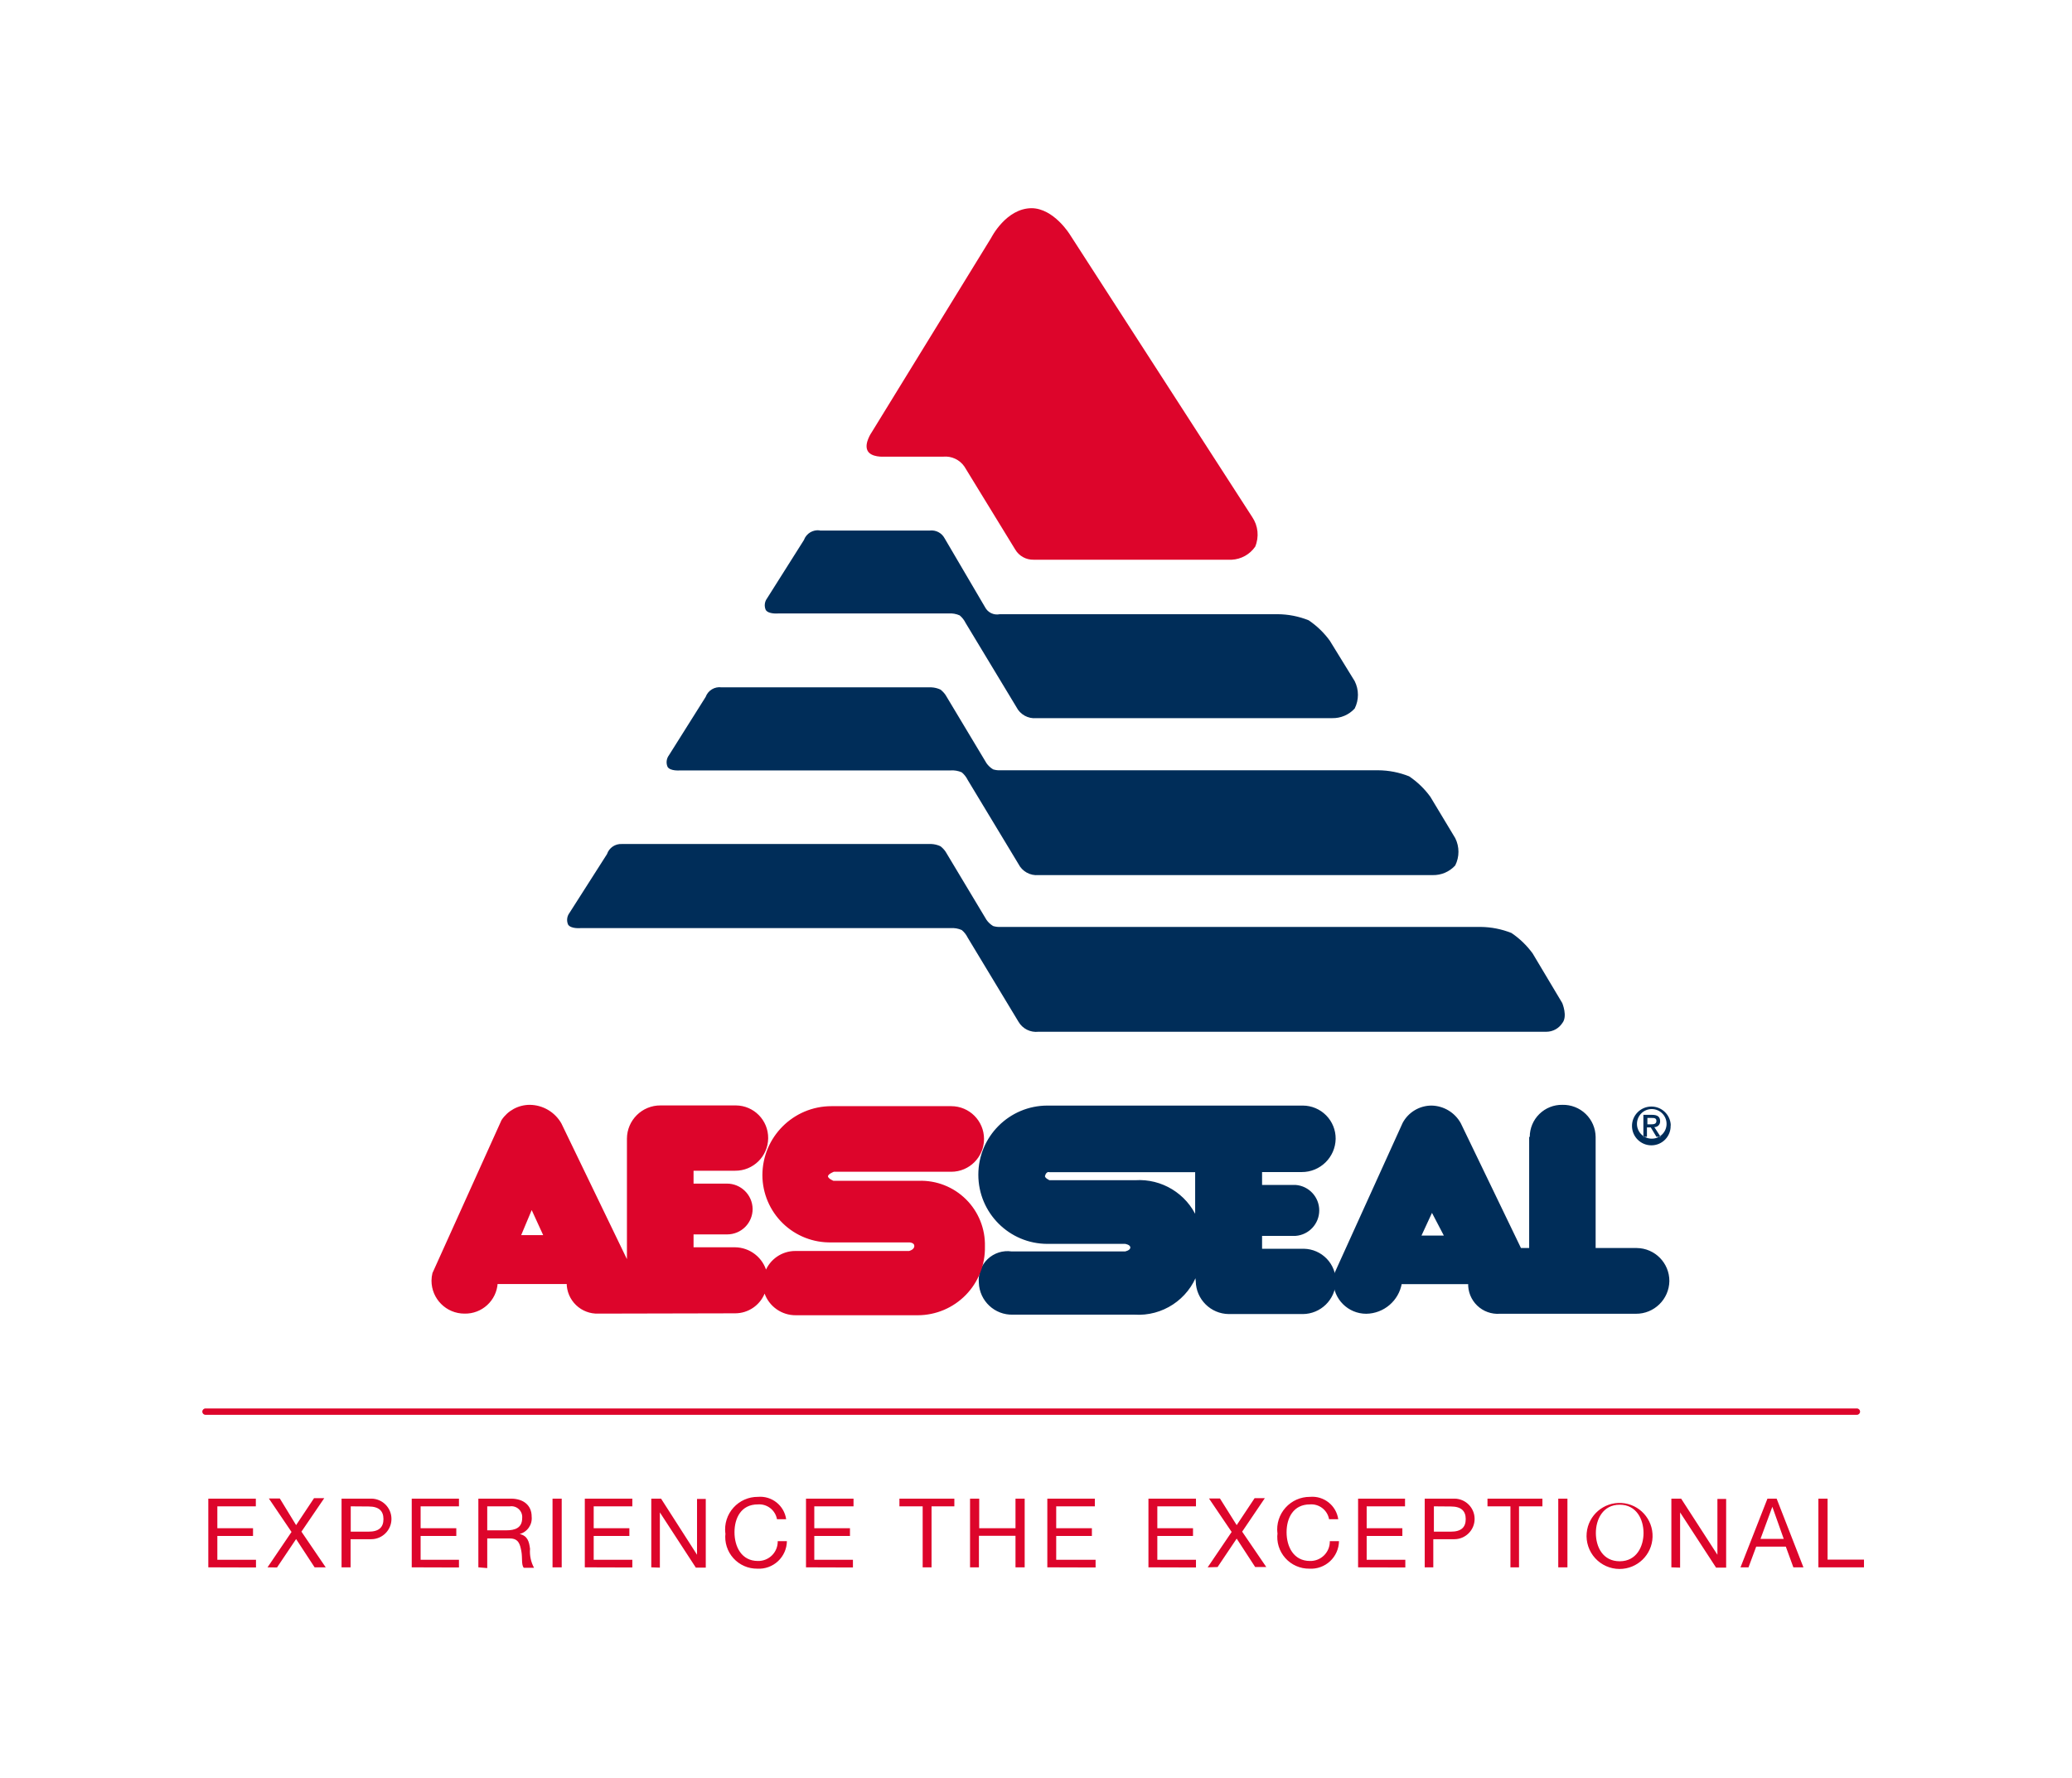
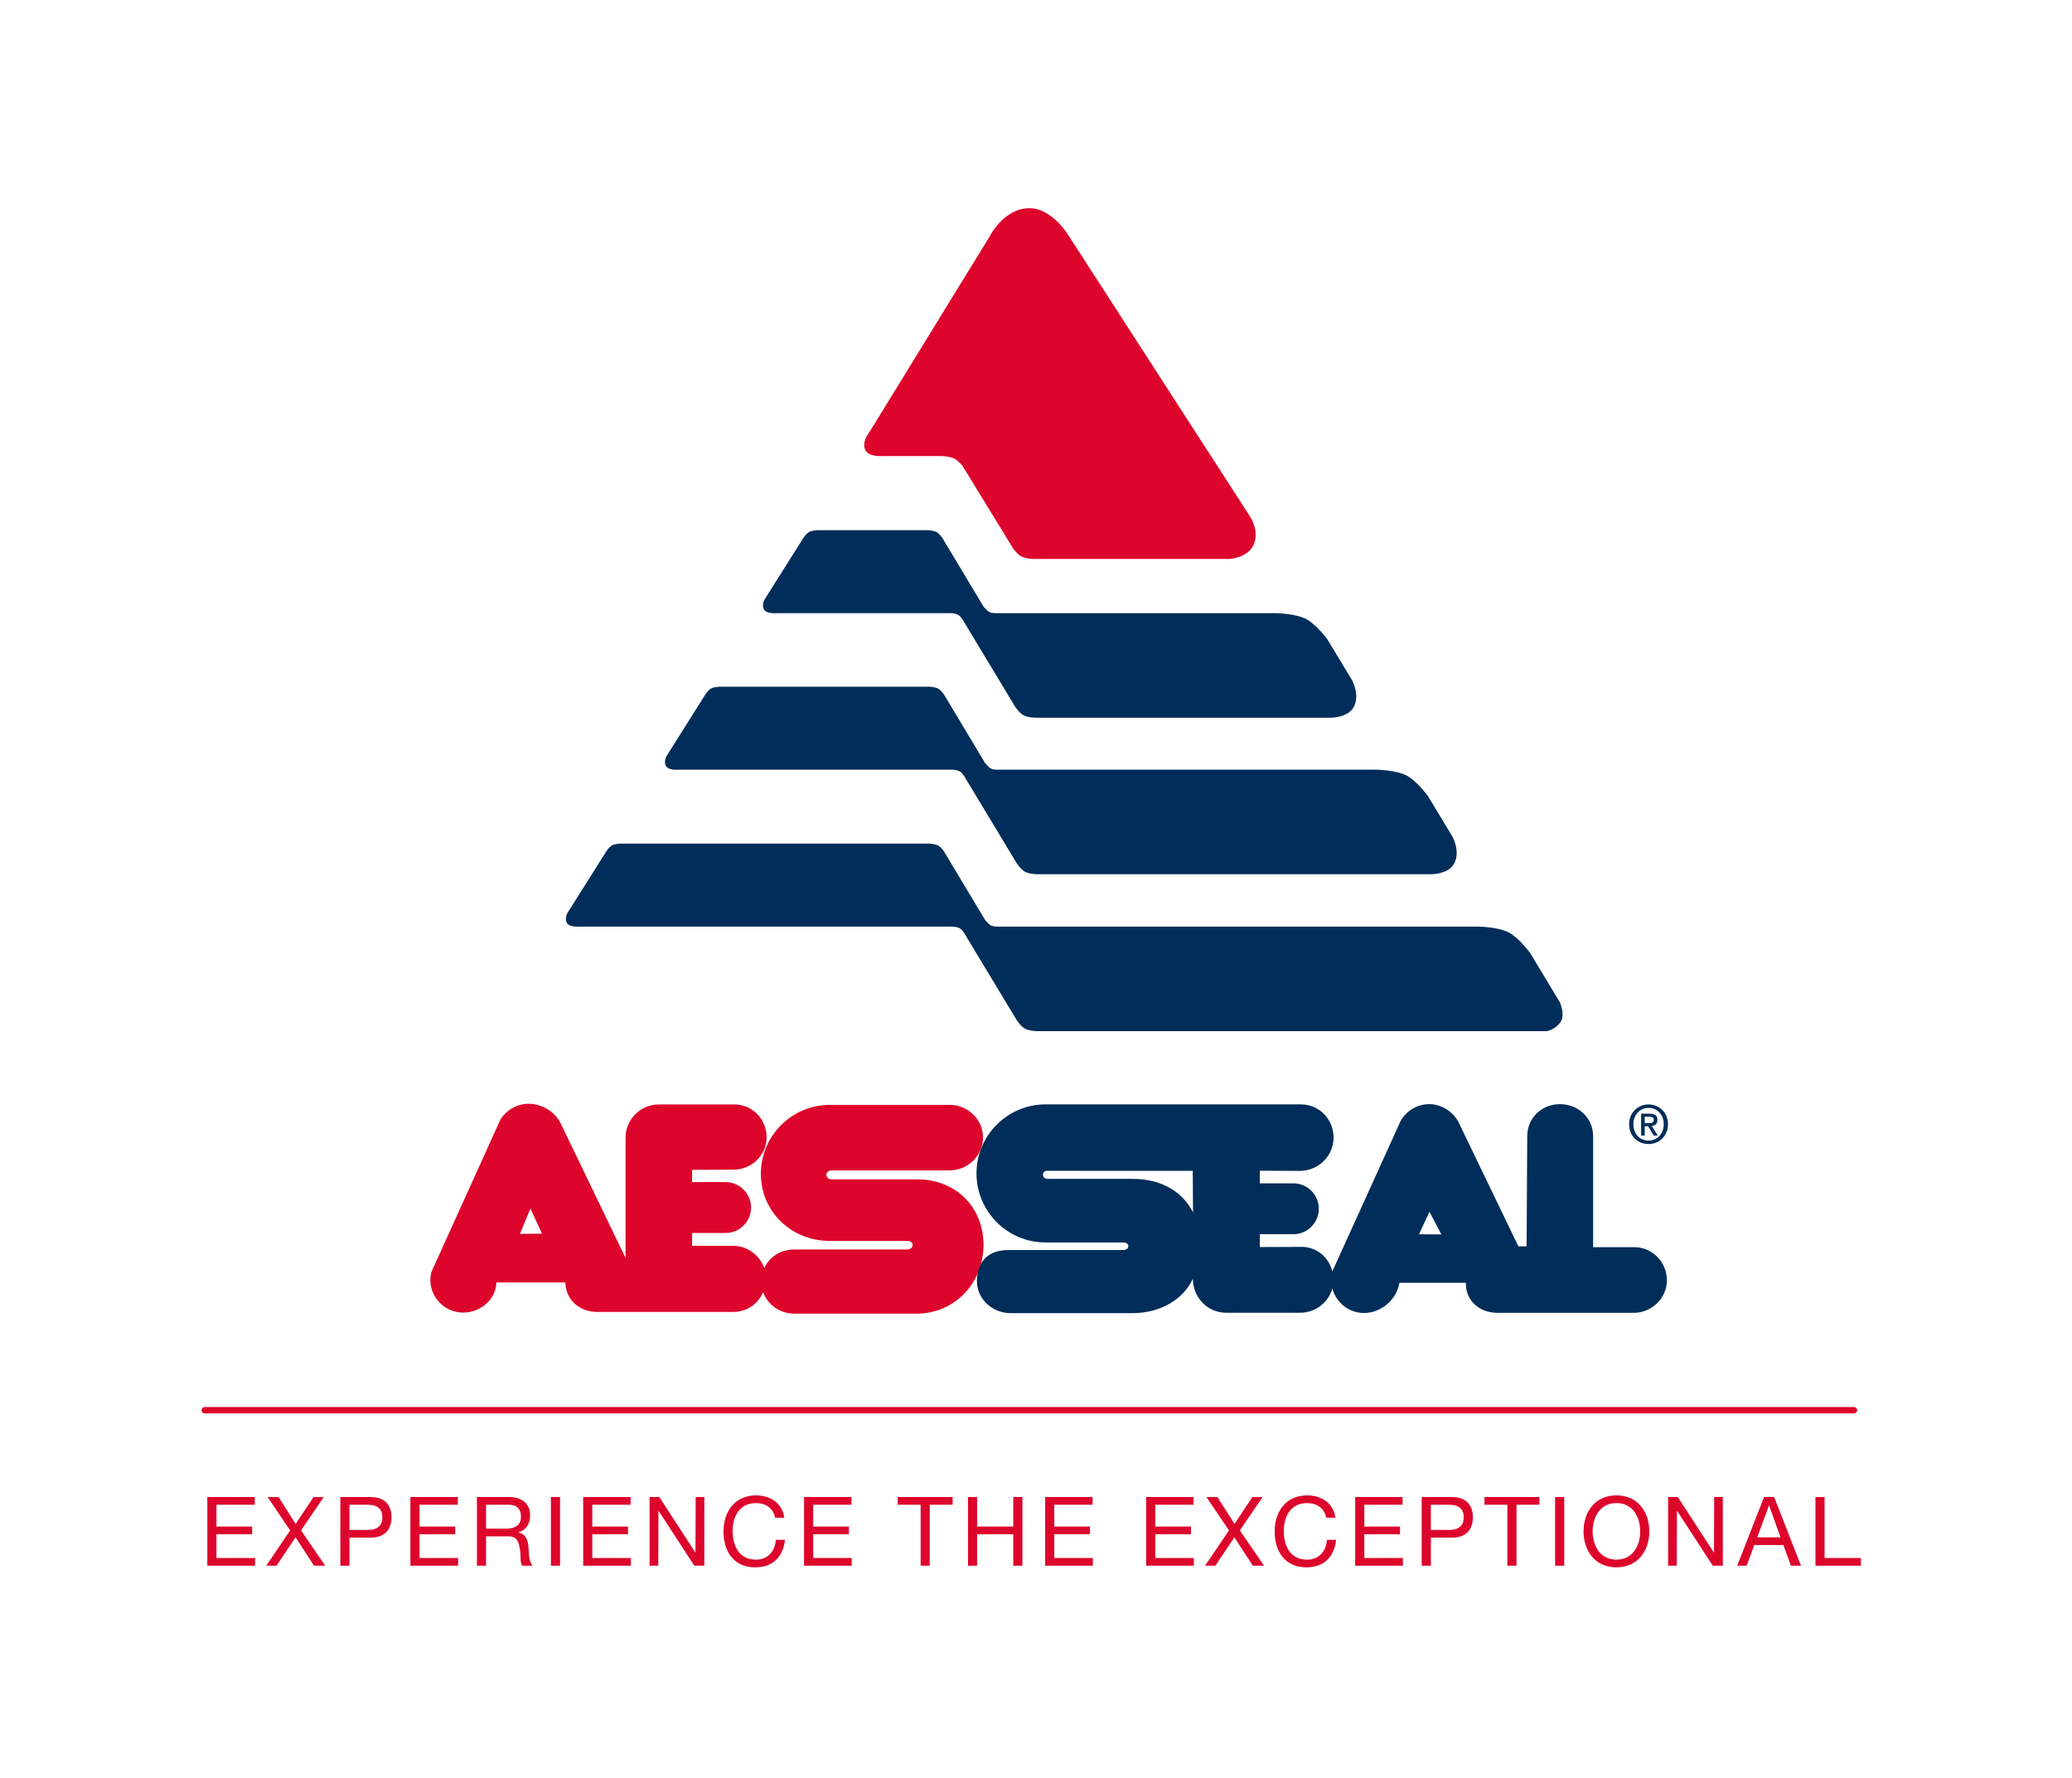
- <svg xmlns="http://www.w3.org/2000/svg" id="Layer_1" data-name="Layer 1" viewBox="0 0 139.95 120.03">
-   <defs>
-     <style>.cls-1,.cls-4{fill:#dd052b;}.cls-2,.cls-6{fill:#002d59;}.cls-2,.cls-4{fill-rule:evenodd;}.cls-3,.cls-5{fill:none;stroke-miterlimit:3.86;stroke-width:0.13px;}.cls-3{stroke:#002d59;}.cls-5{stroke:#dd052b;}</style>
-   </defs>
-   <path class="cls-1" d="M125.42,95.55H13.88a.21.21,0,0,1,0-.43H125.42a.21.21,0,0,1,0,.43Z" />
-   <path class="cls-2" d="M80.79,82.28l0-3.18H70.9s-.27-.1-.38.3c-.05.2.35.37.35.37h5.81a4.2,4.2,0,0,1,4.12,2.51ZM88,88.68h-5a2.19,2.19,0,0,1-2.17-2.15,2.06,2.06,0,0,1,0-.58,4.17,4.17,0,0,1-4.21,2.77h-8.2a2.17,2.17,0,0,1-2.24-2.09,1.88,1.88,0,0,1,2.14-2.05H76s.41-.07.41-.33-.41-.31-.41-.31H70.75a4.6,4.6,0,1,1,0-9.21H88a2.16,2.16,0,0,1,2.15,2.18,2.22,2.22,0,0,1-2.23,2.18H85.18v1h2.33a1.66,1.66,0,0,1,0,3.31H85.18v1h2.89a2.13,2.13,0,0,1,2.09,2.18A2.18,2.18,0,0,1,88,88.68Z" />
-   <path class="cls-3" d="M80.79,82.28l0-3.18H70.9s-.27-.1-.38.3c-.05.2.35.37.35.37h5.81a4.2,4.2,0,0,1,4.12,2.51ZM88,88.68h-5a2.19,2.19,0,0,1-2.17-2.15,2.06,2.06,0,0,1,0-.58,4.17,4.17,0,0,1-4.21,2.77h-8.2a2.17,2.17,0,0,1-2.24-2.09,1.88,1.88,0,0,1,2.14-2.05H76s.41-.07.41-.33-.41-.31-.41-.31H70.75a4.6,4.6,0,1,1,0-9.21H88a2.16,2.16,0,0,1,2.15,2.18,2.22,2.22,0,0,1-2.23,2.18H85.18v1h2.33a1.66,1.66,0,0,1,0,3.31H85.18v1h2.89a2.13,2.13,0,0,1,2.09,2.18A2.18,2.18,0,0,1,88,88.68Z" />
-   <path class="cls-4" d="M35.1,83.48h1.69l-.88-1.92-.81,1.93Zm14.55,5.15A2.09,2.09,0,0,0,51.6,87.3h.09a2.16,2.16,0,0,0,2.07,1.46H62a4.48,4.48,0,0,0,4.46-4.58,4.26,4.26,0,0,0-4.4-4.37H56.28s-.42-.16-.42-.37.45-.37.45-.37h7.94a2.15,2.15,0,1,0,0-4.3H56.16a4.6,4.6,0,0,0-4.6,4.6,4.49,4.49,0,0,0,4.6,4.47h5.25s.41,0,.41.31-.41.4-.41.4H53.73a2.12,2.12,0,0,0-2,1.38,2.18,2.18,0,0,0-2.09-1.63H46.78v-1h2.34a1.65,1.65,0,0,0,1.65-1.66A1.67,1.67,0,0,0,49.09,80H46.78V79h2.87a2.15,2.15,0,0,0,2.17-2.13,2.13,2.13,0,0,0-2.11-2.15h-5.1a2.19,2.19,0,0,0-2.2,2.18v8.42L37.86,75.9a2.42,2.42,0,0,0-2.08-1.22,2.22,2.22,0,0,0-1.85,1L29.27,86a2.22,2.22,0,0,0-.06.49,2.16,2.16,0,0,0,2.16,2.16,2.13,2.13,0,0,0,2.18-2h4.79a2,2,0,0,0,2.08,2Z" />
-   <path class="cls-5" d="M35.1,83.48h1.69l-.88-1.92-.81,1.93Zm14.55,5.15A2.09,2.09,0,0,0,51.6,87.3h.09a2.16,2.16,0,0,0,2.07,1.46H62a4.48,4.48,0,0,0,4.46-4.58,4.26,4.26,0,0,0-4.4-4.37H56.28s-.42-.16-.42-.37.45-.37.45-.37h7.94a2.15,2.15,0,1,0,0-4.3H56.16a4.6,4.6,0,0,0-4.6,4.6,4.49,4.49,0,0,0,4.6,4.47h5.25s.41,0,.41.31-.41.4-.41.4H53.73a2.12,2.12,0,0,0-2,1.38,2.18,2.18,0,0,0-2.09-1.63H46.78v-1h2.34a1.65,1.65,0,0,0,1.65-1.66A1.67,1.67,0,0,0,49.09,80H46.78V79h2.87a2.15,2.15,0,0,0,2.17-2.13,2.13,2.13,0,0,0-2.11-2.15h-5.1a2.19,2.19,0,0,0-2.2,2.18v8.42L37.86,75.9a2.42,2.42,0,0,0-2.08-1.22,2.22,2.22,0,0,0-1.85,1L29.27,86a2.22,2.22,0,0,0-.06.49,2.16,2.16,0,0,0,2.16,2.16,2.13,2.13,0,0,0,2.18-2h4.79a2,2,0,0,0,2.08,2Z" />
-   <path class="cls-2" d="M96.71,81.78l-.8,1.73h1.72l-.91-1.74Zm6.68-5a2.1,2.1,0,0,1,2.14-2.1,2.13,2.13,0,0,1,2.18,2.1v7.57h2.84a2.16,2.16,0,0,1,2.14,2.17,2.18,2.18,0,0,1-2.2,2.14h-9.19a1.93,1.93,0,0,1-2.07-2H94.62a2.41,2.41,0,0,1-2.34,2,2.16,2.16,0,0,1-2.16-2.16A1.82,1.82,0,0,1,90.2,86l4.6-10.14a2.15,2.15,0,0,1,1.9-1.13,2.24,2.24,0,0,1,1.91,1.16l4.08,8.46h.66l0-7.52Z" />
-   <path class="cls-3" d="M96.71,81.78l-.8,1.73h1.72l-.91-1.74Zm6.68-5a2.1,2.1,0,0,1,2.14-2.1,2.13,2.13,0,0,1,2.18,2.1v7.57h2.84a2.16,2.16,0,0,1,2.14,2.17,2.18,2.18,0,0,1-2.2,2.14h-9.19a1.93,1.93,0,0,1-2.07-2H94.62a2.41,2.41,0,0,1-2.34,2,2.16,2.16,0,0,1-2.16-2.16A1.82,1.82,0,0,1,90.2,86l4.6-10.14a2.15,2.15,0,0,1,1.9-1.13,2.24,2.24,0,0,1,1.91,1.16l4.08,8.46h.66l0-7.52Z" />
-   <path class="cls-2" d="M111.27,76.14h.23l.38.63h.28l-.42-.65a.38.38,0,0,0,.39-.4c0-.3-.18-.43-.54-.43H111v1.48h.24v-.63Zm0-.21V75.5h.29c.15,0,.32,0,.32.2s-.16.23-.34.23Zm1.58.08a1.31,1.31,0,1,0-1.31,1.34A1.3,1.3,0,0,0,112.84,76Zm-.29,0a1,1,0,1,1-1-1.11,1,1,0,0,1,1,1.11Z" />
-   <path class="cls-1" d="M122.82,105.85v-4.64h.62v4.12h2.46v.52Zm-108.75,0v-4.64h3.21v.52H14.68v1.48h2.41v.52H14.68v1.61h2.61v.52Zm4,0,1.62-2.39-1.53-2.26h.74L20,103l1.21-1.82h.69l-1.54,2.26L22,105.85h-.75L20,103.94l-1.29,1.92Zm5,0v-4.64h2a1.37,1.37,0,1,1,0,2.74H23.68v1.9Zm.62-4.12v1.71h1.21c.7,0,1-.3,1-.85s-.31-.85-1-.85Zm4.12,4.12v-4.64H31v.52H28.41v1.48h2.41v.52H28.41v1.61H31v.52Zm4.5,0v-4.64h2.19c.88,0,1.41.47,1.41,1.21a1.1,1.1,0,0,1-.81,1.18c.54.12.64.52.7,1a2.31,2.31,0,0,0,.27,1.28h-.69c-.18-.19-.08-.69-.17-1.14s-.18-.84-.77-.84H32.91v2Zm.62-2.5H34.2c.57,0,1.07-.15,1.07-.83a.73.73,0,0,0-.83-.79H32.91v1.62Zm4.39,2.5v-4.64h.62v4.64Zm2.18,0v-4.64h3.21v.52H40.1v1.48h2.41v.52H40.1v1.61h2.61v.52Zm4.49,0v-4.64h.66L47.08,105v-3.77h.59v4.64H47l-2.43-3.73v3.73Zm5-2.31a2.2,2.2,0,0,1,2.2-2.45,1.77,1.77,0,0,1,1.91,1.51h-.62a1.22,1.22,0,0,0-1.3-1c-1.11,0-1.57.91-1.57,1.88s.47,1.94,1.58,1.94a1.31,1.31,0,0,0,1.34-1.34h.62a1.89,1.89,0,0,1-2,1.86A2.14,2.14,0,0,1,49,103.55Zm5.45,2.31v-4.64h3.21v.52H55v1.48h2.41v.52H55v1.61h2.61v.52Zm7.88,0v-4.12H60.75v-.52h3.71v.52H62.92v4.12Zm3.2,0v-4.64h.62v2h2.45v-2h.62v4.64h-.62v-2.13H66.12v2.13Zm5.22,0v-4.64h3.21v.52H71.34v1.48h2.41v.52H71.34v1.61H74v.52Zm6.83,0v-4.64h3.21v.52H78.17v1.48h2.41v.52H78.17v1.61h2.61v.52Zm4,0,1.62-2.39-1.53-2.26h.74L83.53,103l1.21-1.82h.69l-1.53,2.26,1.63,2.39h-.75l-1.25-1.92-1.29,1.92Zm4.71-2.31a2.2,2.2,0,0,1,2.2-2.45,1.77,1.77,0,0,1,1.91,1.51h-.62a1.22,1.22,0,0,0-1.3-1c-1.11,0-1.57.91-1.57,1.88s.47,1.94,1.58,1.94a1.31,1.31,0,0,0,1.34-1.34h.62a1.89,1.89,0,0,1-2,1.86,2.14,2.14,0,0,1-2.15-2.42Zm5.45,2.31v-4.64H94.9v.52H92.31v1.48h2.41v.52H92.31v1.61h2.61v.52Zm4.5,0v-4.64h2a1.37,1.37,0,1,1,0,2.74H96.81v1.9Zm.62-4.12v1.71H98c.7,0,1-.3,1-.85s-.31-.85-1-.85Zm5.17,4.12v-4.12h-1.55v-.52h3.71v.52H102.6v4.12Zm3.23,0v-4.64h.62v4.64Zm1.92-2.32a2.23,2.23,0,1,1,2.22,2.43,2.23,2.23,0,0,1-2.22-2.43Zm.62,0c0,.94.47,1.91,1.61,1.91s1.61-1,1.61-1.91-.47-1.91-1.61-1.91-1.61,1-1.61,1.91Zm5.1,2.32v-4.64h.66L116,105v-3.77h.59v4.64h-.68l-2.43-3.73v3.73Zm4.67,0,1.82-4.64H120l1.81,4.64h-.68l-.51-1.4h-2l-.52,1.4Zm1.35-1.92h1.57l-.77-2.17-.8,2.17Z" />
-   <path class="cls-6" d="M42,57H62.91a1.63,1.63,0,0,1,.61.15,1.61,1.61,0,0,1,.35.37l2.76,4.6a1.48,1.48,0,0,0,.45.42,1.46,1.46,0,0,0,.51.06H100a5.76,5.76,0,0,1,2.09.41,5.75,5.75,0,0,1,1.43,1.38l2,3.35s.38.9,0,1.36a1.29,1.29,0,0,1-1.07.58H70.14A1.38,1.38,0,0,1,68.79,69l-3.43-5.68a1.56,1.56,0,0,0-.4-.51,1.58,1.58,0,0,0-.75-.13h-25s-.66.06-.84-.24a.78.78,0,0,1,.09-.78L41,57.68A1,1,0,0,1,42,57Z" />
-   <path class="cls-6" d="M55.37,35.83h7.43a1,1,0,0,1,1,.52L66.53,41a.91.91,0,0,0,1,.48H86.3a5.75,5.75,0,0,1,2.09.41,5.74,5.74,0,0,1,1.43,1.38L91.5,46a2.06,2.06,0,0,1,0,1.85,2,2,0,0,1-1.52.65H70a1.37,1.37,0,0,1-1.35-.75l-3.43-5.68a1.56,1.56,0,0,0-.4-.51,1.57,1.57,0,0,0-.75-.13H52.56s-.66.06-.84-.24a.78.78,0,0,1,.09-.78l2.49-3.94a1,1,0,0,1,1.08-.65Z" />
-   <path class="cls-1" d="M69.66,14.06c1.52,0,2.61,1.79,2.61,1.79L84.58,34.92a2.11,2.11,0,0,1,.2,2,2.05,2.05,0,0,1-1.58.88H69.81a1.4,1.4,0,0,1-1.24-.69l-3.43-5.6a1.56,1.56,0,0,0-1.42-.67h-4s-.9.07-1.13-.42.29-1.23.29-1.23l8.07-13.13s1-2,2.74-2Z" />
-   <path class="cls-6" d="M48.75,46.42H62.91a1.62,1.62,0,0,1,.61.15,1.6,1.6,0,0,1,.35.37l2.76,4.6a1.46,1.46,0,0,0,.45.42,1.44,1.44,0,0,0,.51.06H93.09a5.75,5.75,0,0,1,2.09.41,5.74,5.74,0,0,1,1.43,1.38l1.68,2.79a2.06,2.06,0,0,1,0,1.85,2,2,0,0,1-1.52.65H70.14a1.38,1.38,0,0,1-1.35-.75l-3.43-5.68a1.56,1.56,0,0,0-.4-.51,1.59,1.59,0,0,0-.75-.13H45.93s-.66.06-.84-.24a.78.78,0,0,1,.09-.78l2.48-3.94a1,1,0,0,1,1.08-.65Z" />
+ <svg xmlns="http://www.w3.org/2000/svg" version="1.1" id="Layer_1" x="0px" y="0px" viewBox="0 0 139.95 120.03" style="enable-background:new 0 0 139.95 120.03;" xml:space="preserve">
+   <style type="text/css">
+ 	.st0{fill:#DD052B;}
+ 	.st1{fill:#002D59;}
+ 	.st2{fill-rule:evenodd;clip-rule:evenodd;fill:#002D59;}
+ </style>
+   <path class="st0" d="M125.227,95.024H13.825c-0.118,0-0.214,0.096-0.214,0.214c0,0.118,0.096,0.214,0.214,0.214h111.402  c0.118,0,0.214-0.096,0.214-0.214C125.44,95.12,125.344,95.024,125.227,95.024z" />
+   <path class="st0" d="M61.97,79.65h-5.788c-0.256,0-0.367-0.186-0.367-0.305c0-0.108,0.069-0.305,0.396-0.305h7.923  c1.247,0,2.262-0.994,2.262-2.216c0-1.218-1.015-2.208-2.262-2.208h-8.08c-2.571,0-4.663,2.092-4.663,4.662  c0,2.539,2.049,4.528,4.663,4.528h5.236c0.167,0,0.353,0.059,0.353,0.295c0,0.172-0.209,0.285-0.356,0.285h-7.664  c-0.881,0-1.648,0.487-2.002,1.253c-0.308-0.881-1.163-1.503-2.098-1.503h-2.778v-0.869h2.276c0.942,0,1.708-0.77,1.708-1.718  c0-0.948-0.78-1.719-1.737-1.719h-2.247v-0.824l2.804-0.014c1.231,0,2.232-0.982,2.232-2.188c0-1.222-0.975-2.216-2.174-2.216  h-5.097c-1.245,0-2.257,1.007-2.257,2.244v8.126l-4.42-9.166c-0.402-0.748-1.261-1.249-2.136-1.249c-0.758,0-1.486,0.41-1.903,1.077  l-4.665,10.307c-0.042,0.186-0.063,0.355-0.062,0.502c0,1.222,0.994,2.217,2.216,2.217c0.617,0,1.215-0.245,1.642-0.673  c0.375-0.376,0.588-0.859,0.603-1.366h4.655c0.014,0.53,0.216,1.016,0.574,1.375c0.397,0.398,0.954,0.618,1.569,0.618h9.227  c0.87,0,1.647-0.523,1.991-1.334h0.002c0.311,0.871,1.151,1.451,2.108,1.451h8.26c2.533,0,4.516-2.035,4.516-4.634  C66.428,81.513,64.553,79.65,61.97,79.65z M36.609,83.317l-1.494,0.011l0.714-1.703L36.609,83.317z" />
+   <path class="st1" d="M110.383,84.227h-2.778v-7.501c0-1.21-0.986-2.158-2.246-2.158c-1.236,0-2.204,0.948-2.204,2.159l-0.042,7.448  l-0.555-0.003l-4.057-8.414c-0.401-0.723-1.171-1.19-1.96-1.19c-0.814,0-1.561,0.446-1.952,1.165l-4.597,10.129  c-0.244-0.962-1.063-1.654-2.073-1.654l-2.825,0.012v-0.868h2.268c0.946-0.001,1.714-0.771,1.714-1.718  c0-0.948-0.77-1.718-1.718-1.718h-2.264v-0.851l2.689,0.012c1.263,0,2.29-1.007,2.29-2.246c0-1.259-0.972-2.246-2.213-2.246H70.619  c-2.571,0-4.663,2.092-4.663,4.662c0.001,2.571,2.092,4.663,4.662,4.662c0,0,0.001,0,0.001,0l5.237,0.001  c0.131,0,0.354,0.045,0.354,0.246c0,0.205-0.211,0.267-0.347,0.267H68.19c-0.707-0.013-1.25,0.163-1.632,0.534  c-0.375,0.366-0.573,0.911-0.573,1.577c0.001,1.186,1.032,2.151,2.299,2.151h8.193c1.88,0,3.46-0.92,4.095-2.334  c0,0.011,0,0.022,0,0.033l0.001,0.058c0.048,1.241,1.029,2.214,2.231,2.214h5.009c1.046,0,1.922-0.7,2.178-1.643  c0.249,0.952,1.109,1.66,2.138,1.66c1.158,0,2.217-0.91,2.389-2.039l4.461-0.001l0.031-0.002c-0.013,0.534,0.163,1.01,0.512,1.379  c0.398,0.421,0.974,0.653,1.621,0.653h9.183c1.246,0,2.261-0.988,2.261-2.202C112.586,85.228,111.598,84.227,110.383,84.227z   M97.354,83.365l-1.511-0.007l0.707-1.524L97.354,83.365z M80.581,81.885c-0.701-1.427-2.189-2.269-4.044-2.269h-5.787  c-0.2-0.01-0.303-0.129-0.303-0.287c0-0.144,0.08-0.258,0.297-0.258l9.82,0.003L80.581,81.885z" />
+   <path class="st2" d="M111.089,76.057h0.229l0.383,0.633h0.275l-0.414-0.65c0.221-0.025,0.386-0.136,0.386-0.404  c0-0.3-0.182-0.426-0.54-0.426h-0.561v1.48h0.243V76.057z M111.089,75.85v-0.433h0.293c0.147,0,0.322,0.022,0.322,0.2  c0,0.215-0.161,0.233-0.343,0.233H111.089z M112.662,75.926c0-0.805-0.608-1.337-1.309-1.338c-0.708,0-1.316,0.533-1.316,1.338  c0.001,0.761,0.547,1.337,1.316,1.337C112.054,77.263,112.662,76.73,112.662,75.926z M112.376,75.926  c0,0.654-0.451,1.104-1.022,1.104c-0.637,0-1.03-0.497-1.03-1.104c0-0.651,0.451-1.105,1.03-1.105  C111.925,74.821,112.376,75.275,112.376,75.926z" />
+   <path class="st0" d="M122.622,105.74v-4.639h0.618v4.119h2.455v0.52H122.622z M14.004,105.74v-4.639h3.203v0.52h-2.586v1.475h2.41  v0.52h-2.41v1.604h2.605v0.52H14.004z M17.983,105.74l1.617-2.384l-1.527-2.254h0.741l1.156,1.813l1.208-1.813h0.689l-1.533,2.254  l1.631,2.384h-0.754l-1.247-1.916l-1.287,1.916H17.983z M22.988,105.74v-4.639h2.033c0.929,0,1.423,0.507,1.423,1.371  c0,0.864-0.494,1.377-1.423,1.37h-1.416v1.897H22.988z M23.605,101.621v1.703h1.209c0.702,0.006,1.013-0.3,1.013-0.851  c0-0.553-0.311-0.851-1.013-0.851H23.605z M27.72,105.74v-4.639h3.203v0.52h-2.586v1.475h2.409v0.52h-2.409v1.604h2.605v0.52H27.72z   M32.213,105.74v-4.639h2.182c0.877,0,1.41,0.468,1.41,1.215c0,0.565-0.24,1.02-0.805,1.176c0.539,0.117,0.643,0.52,0.695,0.968  c0.033,0.448,0.012,0.967,0.273,1.279h-0.688c-0.176-0.189-0.078-0.689-0.169-1.143c-0.071-0.448-0.175-0.838-0.773-0.838H32.83  v1.981H32.213z M32.83,103.239h1.286c0.572,0,1.072-0.149,1.072-0.825c0-0.462-0.246-0.793-0.825-0.793H32.83V103.239z   M37.211,105.74v-4.639h0.617v4.639H37.211z M39.39,105.74v-4.639h3.203v0.52h-2.586v1.475h2.41v0.52h-2.41v1.604h2.605v0.52H39.39z   M43.876,105.74v-4.639h0.656l2.443,3.762l0.013-3.762h0.585v4.639h-0.676l-2.423-3.722l-0.012,3.722H43.876z M48.868,103.434  c0-1.351,0.767-2.443,2.197-2.443c0.967,0,1.774,0.52,1.909,1.507h-0.618c-0.136-0.656-0.649-0.987-1.299-0.987  c-1.105,0-1.572,0.91-1.572,1.877c0,1.059,0.467,1.943,1.579,1.943c0.805,0,1.286-0.572,1.338-1.339h0.617  c-0.124,1.163-0.831,1.858-2.007,1.858C49.577,105.85,48.868,104.785,48.868,103.434z M54.309,105.74v-4.639h3.203v0.52h-2.586  v1.475h2.41v0.52h-2.41v1.604h2.605v0.52H54.309z M62.182,105.74v-4.119h-1.547v-0.52h3.71v0.52h-1.547v4.119H62.182z   M65.381,105.74v-4.639h0.618v1.995h2.442v-1.995h0.618v4.639h-0.618v-2.124h-2.442v2.124H65.381z M70.595,105.74v-4.639h3.202v0.52  h-2.586v1.475h2.41v0.52h-2.41v1.604h2.606v0.52H70.595z M77.415,105.74v-4.639h3.203v0.52h-2.586v1.475h2.41v0.52h-2.41v1.604  h2.605v0.52H77.415z M81.395,105.74l1.617-2.384l-1.526-2.254h0.74l1.157,1.813l1.208-1.813h0.689l-1.534,2.254l1.631,2.384h-0.754  l-1.247-1.916l-1.286,1.916H81.395z M86.094,103.434c0-1.351,0.767-2.443,2.196-2.443c0.968,0,1.774,0.52,1.91,1.507h-0.618  c-0.136-0.656-0.649-0.987-1.299-0.987c-1.105,0-1.572,0.91-1.572,1.877c0,1.059,0.467,1.943,1.578,1.943  c0.805,0,1.286-0.572,1.339-1.339h0.617c-0.124,1.163-0.831,1.858-2.007,1.858C86.803,105.85,86.094,104.785,86.094,103.434z   M91.535,105.74v-4.639h3.202v0.52h-2.586v1.475h2.41v0.52h-2.41v1.604h2.606v0.52H91.535z M96.027,105.74v-4.639h2.034  c0.929,0,1.422,0.507,1.422,1.371c0,0.864-0.493,1.377-1.422,1.37h-1.416v1.897H96.027z M96.644,101.621v1.703h1.208  c0.701,0.006,1.013-0.3,1.013-0.851c0-0.553-0.312-0.851-1.013-0.851H96.644z M101.812,105.74v-4.119h-1.546v-0.52h3.71v0.52h-1.547  v4.119H101.812z M105.037,105.74v-4.639h0.618v4.639H105.037z M106.957,103.42c0-1.267,0.747-2.43,2.222-2.43  s2.222,1.163,2.222,2.43s-0.747,2.43-2.222,2.43S106.957,104.687,106.957,103.42z M107.573,103.42c0,0.936,0.475,1.91,1.605,1.91  c1.131,0,1.605-0.975,1.605-1.91c0-0.936-0.474-1.91-1.605-1.91C108.048,101.511,107.573,102.485,107.573,103.42z M112.67,105.74  v-4.639h0.656l2.443,3.762l0.012-3.762h0.585v4.639h-0.676l-2.423-3.722l-0.012,3.722H112.67z M117.337,105.74l1.813-4.639h0.682  l1.813,4.639h-0.682l-0.507-1.396h-1.962l-0.52,1.396H117.337z M118.689,103.824h1.572l-0.773-2.163L118.689,103.824z" />
+   <path class="st1" d="M41.953,56.973h20.842c0,0,0.402,0.021,0.608,0.15c0.171,0.106,0.355,0.374,0.355,0.374l2.759,4.6  c0,0,0.232,0.327,0.455,0.421c0.184,0.078,0.507,0.059,0.507,0.059h32.357c0,0,1.358,0.015,2.09,0.406  c0.681,0.364,1.424,1.376,1.424,1.376l2.016,3.342c0,0,0.381,0.894,0.016,1.353c-0.517,0.648-1.065,0.584-1.065,0.584H70.014  c0,0-0.511-0.015-0.785-0.167c-0.276-0.153-0.562-0.585-0.562-0.585l-3.423-5.676c0,0-0.188-0.371-0.401-0.507  c-0.25-0.159-0.748-0.126-0.748-0.126H39.14c0,0-0.659,0.064-0.84-0.236c-0.218-0.363,0.088-0.78,0.088-0.78l2.482-3.935  c0,0,0.224-0.399,0.467-0.531C41.551,56.976,41.953,56.973,41.953,56.973z" />
+   <path class="st1" d="M55.265,35.806l7.422,0c0,0,0.401,0.021,0.608,0.15c0.171,0.106,0.355,0.375,0.355,0.375l2.759,4.599  c0,0,0.232,0.327,0.455,0.421c0.183,0.077,0.507,0.059,0.507,0.059h18.781c0,0,1.357,0.014,2.089,0.406  c0.681,0.364,1.424,1.376,1.424,1.376l1.679,2.783c0,0,0.558,1.06,0.045,1.85c-0.431,0.662-1.523,0.645-1.523,0.645H69.906  c0,0-0.511-0.015-0.785-0.167c-0.276-0.154-0.561-0.585-0.561-0.585l-3.423-5.676c0,0-0.188-0.371-0.401-0.507  c-0.25-0.159-0.749-0.126-0.749-0.126H52.453c0,0-0.659,0.064-0.84-0.236c-0.218-0.363,0.088-0.781,0.088-0.781l2.482-3.934  c0,0,0.225-0.399,0.467-0.531C54.864,35.809,55.265,35.806,55.265,35.806z" />
+   <path class="st0" d="M69.533,14.06c1.514,0,2.605,1.791,2.605,1.791l12.298,19.039c0,0,0.693,1.019,0.198,1.975  c-0.422,0.817-1.582,0.883-1.582,0.883H69.683c0,0-0.471-0.038-0.724-0.181c-0.244-0.139-0.514-0.504-0.514-0.504l-3.429-5.593  c0,0-0.3-0.361-0.557-0.496c-0.304-0.16-0.863-0.174-0.863-0.174h-4.023c0,0-0.901,0.075-1.13-0.416  c-0.265-0.573,0.296-1.224,0.296-1.224l8.058-13.113C66.798,16.046,67.758,14.06,69.533,14.06z" />
+   <path class="st1" d="M48.644,46.376h14.151c0,0,0.402,0.021,0.609,0.15c0.17,0.106,0.354,0.374,0.354,0.374l2.759,4.6  c0,0,0.232,0.327,0.455,0.421c0.184,0.077,0.507,0.059,0.507,0.059h25.457c0,0,1.357,0.015,2.09,0.406  c0.68,0.364,1.423,1.376,1.423,1.376l1.679,2.783c0,0,0.558,1.061,0.045,1.851c-0.43,0.663-1.522,0.645-1.522,0.645H70.014  c0,0-0.511-0.015-0.785-0.167c-0.276-0.154-0.562-0.585-0.562-0.585l-3.423-5.676c0,0-0.188-0.372-0.401-0.507  c-0.25-0.159-0.748-0.126-0.748-0.126H45.833c0,0-0.66,0.064-0.84-0.236c-0.218-0.363,0.088-0.781,0.088-0.781l2.482-3.935  c0,0,0.225-0.399,0.466-0.531C48.244,46.379,48.644,46.376,48.644,46.376z" />
</svg>
